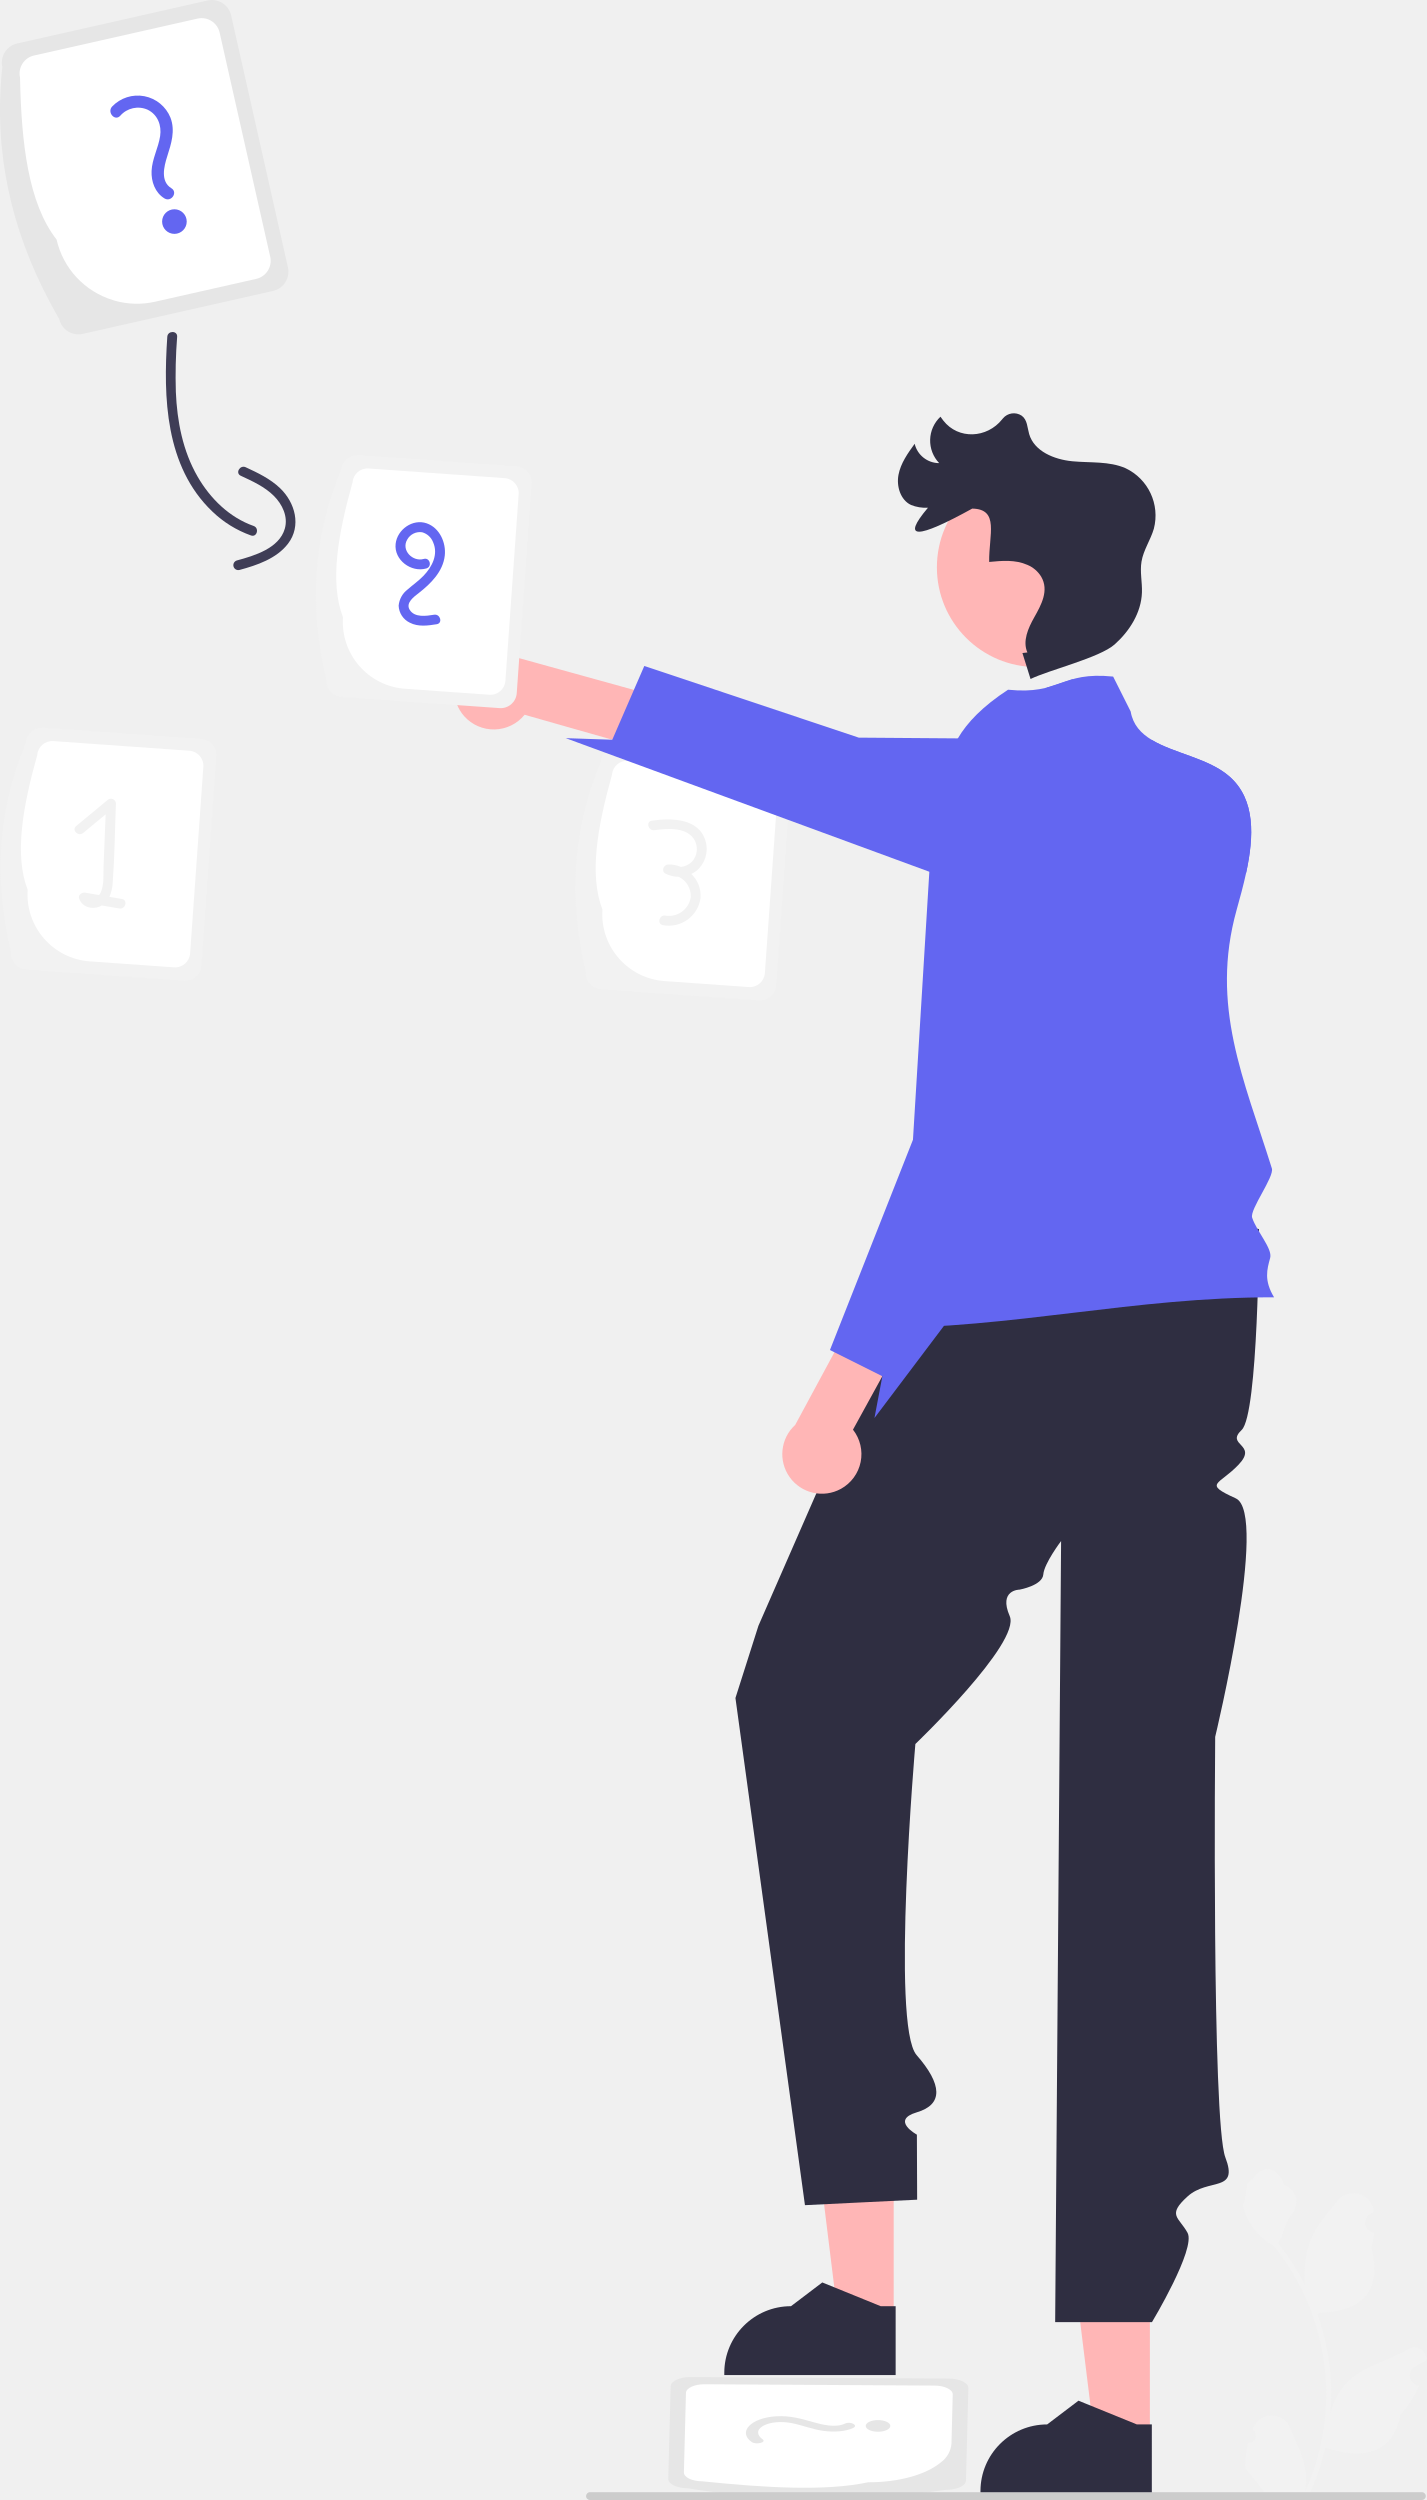
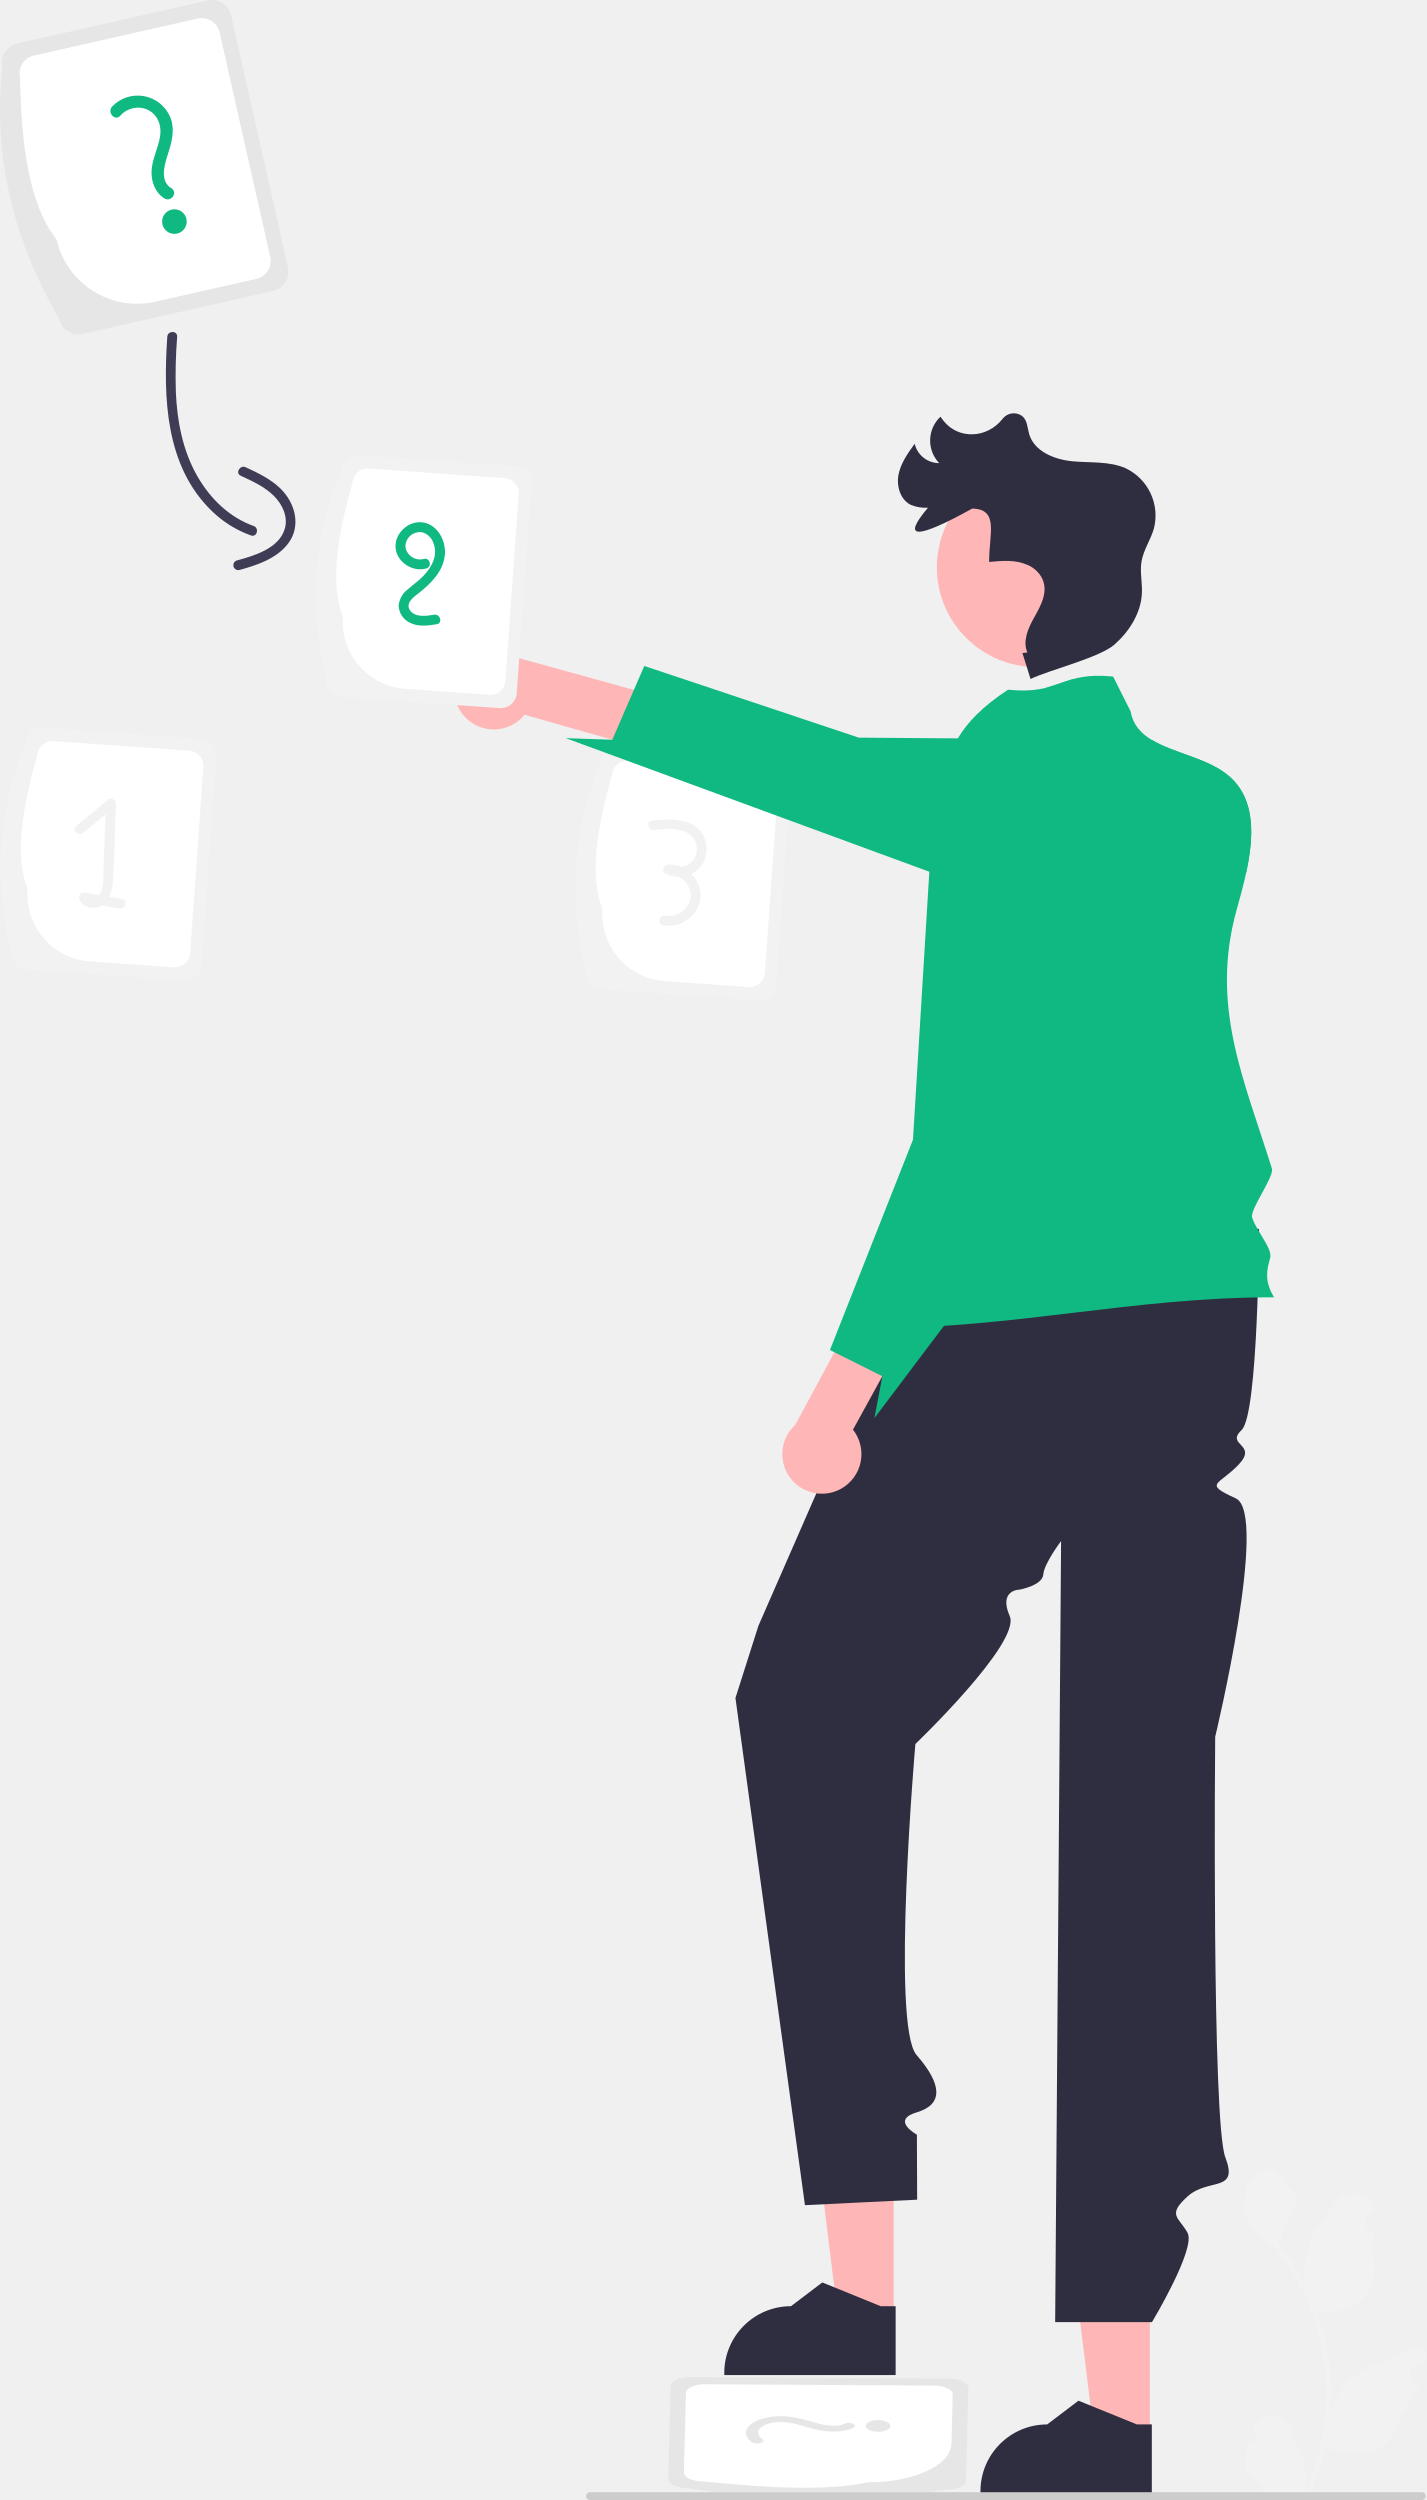
<svg xmlns="http://www.w3.org/2000/svg" data-name="Layer 1" viewBox="0 0 434.258 761.185">
  <path d="M470.538,150.812,457.498,92.943l-4.253-18.852a6.013,6.013,0,0,0-7.194-4.534l-6.424,1.453L388.111,82.633a6,6,0,0,0-4.534,7.177c-2.766,25.749,2.696,49.502,14.546,71.732.875,1.663,1.803,3.326,2.766,4.989a5.935,5.935,0,0,0,1.698,3.011,6.025,6.025,0,0,0,5.479,1.523l6.757-1.523,4.166-.945,47.016-10.608A6.004,6.004,0,0,0,470.538,150.812Z" transform="translate(-382.8712 -69.40728)" fill="#e6e6e6" />
  <path d="M465.147,147.591l-12.428-55.051-2.976-13.216a5.627,5.627,0,0,0-6.722-4.253l-3.956.893L393.222,86.309a5.627,5.627,0,0,0-4.253,6.722c.403,20.042,2.503,38.229,11.133,49.327a25.064,25.064,0,0,0,17.189,18.432c.105.035.193.07.298.105.07.018.158.053.228.07a24.88,24.88,0,0,0,12.236.315l30.842-6.967A5.627,5.627,0,0,0,465.147,147.591Z" transform="translate(-382.8712 -69.40728)" fill="#fff" />
-   <path d="M419.474,104.665a7.175,7.175,0,0,1,8.396-1.831c3.059,1.528,4.246,4.779,3.757,8.012-.546,3.611-2.432,6.899-2.604,10.596-.15,3.236,1.056,6.636,3.924,8.378,2.056,1.249,4.172-1.843,2.106-3.098-3.4-2.065-2.257-6.604-1.271-9.7,1.231-3.866,2.514-7.807.991-11.79A10.759,10.759,0,0,0,417.011,101.841c-1.622,1.749.821,4.595,2.463,2.824Z" transform="translate(-382.8712 -69.40728)" fill="#6366f1" />
-   <circle cx="53.105" cy="67.463" r="3.747" fill="#6366f1" />
+   <path d="M419.474,104.665a7.175,7.175,0,0,1,8.396-1.831c3.059,1.528,4.246,4.779,3.757,8.012-.546,3.611-2.432,6.899-2.604,10.596-.15,3.236,1.056,6.636,3.924,8.378,2.056,1.249,4.172-1.843,2.106-3.098-3.4-2.065-2.257-6.604-1.271-9.7,1.231-3.866,2.514-7.807.991-11.79A10.759,10.759,0,0,0,417.011,101.841c-1.622,1.749.821,4.595,2.463,2.824Z" transform="translate(-382.8712 -69.40728)" fill="#10b981" />
+   <circle cx="53.105" cy="67.463" r="3.747" fill="#10b981" />
  <path d="M671.786,793.624l-59.315-.354-19.324-.113c-3.321-.017-6.043,1.245-6.08,2.82l-.078,3.124-.651,25.047c-.05,1.565,2.608,2.864,5.928,2.882a251.579,251.579,0,0,0,73.149,1.186q2.731-.331,5.494-.727a11.216,11.216,0,0,0,3.323-.452c1.64-.506,2.724-1.373,2.753-2.36l.087-3.285.048-2.026.594-22.86C677.751,794.931,675.089,793.639,671.786,793.624Z" transform="translate(-382.8712 -69.40728)" fill="#e6e6e6" />
  <path d="M667.401,795.757l-56.432-.327-13.545-.082c-3.104-.018-5.659,1.161-5.697,2.633l-.05,1.923-.578,22.29c-.039,1.472,2.447,2.684,5.551,2.702,19.588,2.021,37.766,3.054,50.564.294,9.316.047,17.532-2.335,21.918-5.902.058-.045.113-.081.171-.126.033-.03.088-.067.121-.097a7.809,7.809,0,0,0,3.146-5.611l.382-14.997C672.991,796.987,670.505,795.775,667.401,795.757Z" transform="translate(-382.8712 -69.40728)" fill="#fff" />
  <path d="M615.047,812.103c-1.73-1.228-1.911-2.898.168-4.075,2.196-1.243,5.634-1.433,8.665-.852,3.386.649,6.146,1.882,9.702,2.368,3.113.425,6.7.243,9.06-.888,1.692-.811-.825-2.128-2.525-1.313-2.798,1.341-6.948.314-9.73-.481-3.474-.994-7.01-2.02-11.238-1.755-7.693.481-11.706,4.778-7.42,7.822,1.325.941,4.66.127,3.318-.826Z" transform="translate(-382.8712 -69.40728)" fill="#e6e6e6" />
  <ellipse cx="267.332" cy="738.628" rx="3.747" ry="1.777" fill="#e6e6e6" />
  <path d="M386.231,359.365c-5.154-21.646-4.294-42.966,4.531-63.854a4.892,4.892,0,0,1,5.221-4.529l48.224,3.422a4.892,4.892,0,0,1,4.529,5.221l-4.531,63.854a4.892,4.892,0,0,1-5.221,4.529l-48.224-3.422A4.892,4.892,0,0,1,386.231,359.365Z" transform="translate(-382.8712 -69.40728)" fill="#f2f2f2" />
  <path d="M391.299,340.341c-4.125-10.667-1.487-25.337,2.913-41.051a4.582,4.582,0,0,1,4.889-4.241l41.444,2.941a4.582,4.582,0,0,1,4.242,4.889l-4.032,56.821a4.582,4.582,0,0,1-4.889,4.241l-25.674-1.822A20.41,20.41,0,0,1,391.299,340.341Z" transform="translate(-382.8712 -69.40728)" fill="#fff" />
  <path d="M419.992,343.125q-1.899-.326-3.798-.653a12.752,12.752,0,0,0,.994-4.338c.599-7.992.66-16.06.979-24.068a1.519,1.519,0,0,0-2.561-1.061q-4.769,3.95-9.538,7.9c-1.488,1.233.644,3.345,2.121,2.121q3.423-2.835,6.846-5.67-.314,7.871-.628,15.741c-.1,2.518.206,5.576-.825,7.944a3.825,3.825,0,0,1-.547.887q-2.102-.361-4.205-.722c-1.008-.173-2.289.668-1.845,1.845.965,2.559,3.809,3.368,6.247,2.381a5.078,5.078,0,0,0,.622-.333l5.339.917C421.083,346.342,421.894,343.451,419.992,343.125Z" transform="translate(-382.8712 -69.40728)" fill="#f2f2f2" />
  <path d="M561.231,365.365c-5.154-21.646-4.294-42.966,4.531-63.854a4.892,4.892,0,0,1,5.221-4.529l48.224,3.422a4.892,4.892,0,0,1,4.529,5.221l-4.531,63.854a4.892,4.892,0,0,1-5.221,4.529l-48.224-3.422A4.892,4.892,0,0,1,561.231,365.365Z" transform="translate(-382.8712 -69.40728)" fill="#f2f2f2" />
  <path d="M566.299,346.341c-4.125-10.667-1.487-25.337,2.913-41.051a4.582,4.582,0,0,1,4.889-4.241l41.444,2.941a4.582,4.582,0,0,1,4.242,4.889l-4.032,56.821a4.582,4.582,0,0,1-4.889,4.241l-25.674-1.822A20.41,20.41,0,0,1,566.299,346.341Z" transform="translate(-382.8712 -69.40728)" fill="#fff" />
  <path d="M593.354,335.507a8.446,8.446,0,0,0,1.555-.943,8.607,8.607,0,0,0,2.815-8.952c-1.945-7.144-10.49-7.188-16.39-6.328-1.903.277-1.094,3.168.798,2.893,3.976-.579,10.218-1.048,12.355,3.295a5.705,5.705,0,0,1-.913,6.285,5.554,5.554,0,0,1-3.376,1.605,8.923,8.923,0,0,0-3.928-.733c-1.39.066-2.165,2.087-.757,2.795a9.012,9.012,0,0,0,4.01.945,6.5,6.5,0,0,1,3.667,6.198,6.723,6.723,0,0,1-7.692,5.633c-1.885-.379-2.692,2.512-.798,2.893a9.75,9.75,0,0,0,11.455-8.19A9.111,9.111,0,0,0,593.354,335.507Z" transform="translate(-382.8712 -69.40728)" fill="#f2f2f2" />
  <polygon points="272.105 705.445 255.138 705.444 247.067 640 272.108 640.002 272.105 705.445" fill="#ffb6b6" />
  <path d="M655.573,792.552l-52.175-.002v-.66a20.309,20.309,0,0,1,20.308-20.308h.001l9.53-7.23,17.782,7.231,4.555 0Z" transform="translate(-382.8712 -69.40728)" fill="#2f2e41" />
  <polygon points="350.105 741.445 333.138 741.444 325.067 676 350.108 676.002 350.105 741.445" fill="#ffb6b6" />
  <path d="M733.573,828.552l-52.175-.002v-.66a20.309,20.309,0,0,1,20.308-20.308h.001l9.53-7.23,17.782,7.231,4.555 0Z" transform="translate(-382.8712 -69.40728)" fill="#2f2e41" />
  <path d="M524.227,287.49a12.068,12.068,0,0,0,18.373-.454l57.852,16.467,8.489-14.882-68.854-19.056a12.051,12.051,0,0,0-15.86,17.925Z" transform="translate(-382.8712 -69.40728)" fill="#ffb6b6" />
  <path d="M674.667,425.226,613.795,564.407l-7,22L627.958,740.823l34.16-1.667-.077-19.802s-8.129-4.409-.026-6.803,7.762-8.473-.068-17.434-.367-94.71-.367-94.71,32.237-30.87,28.726-38.935,3.008-8.065,3.008-8.065,6.95-1.243,7.216-4.621,5.416-10.171,5.416-10.171l-1.805,237.823h29.474s13.475-22.392,10.827-27.211-6.352-5.291,0-11.055,15.674-1.047,11.513-11.906-3.092-128.034-3.092-128.034,16.396-67.997,6.266-72.614-5.094-3.965.888-10.291-4.163-5.748.909-10.537,5.277-61.152,5.277-61.152Z" transform="translate(-382.8712 -69.40728)" fill="#2f2e41" />
-   <path d="M770.795,464.407c-42.67-.1-79.28,9.49-121.95,9.39,2.78-19.24,12.495-49.396,15.274-68.641,3.908-27.067.878-43.223,4.776-70.289.39-2.65.77-5.29,1.15-7.94,1.54-10.7-2.15-21.4,4.47-32.7,2.82-4.82,7.51-9.74,15.28-14.82,16.14,1.64,15.86-5.64,32-4l5.34,10.64c.68,4.04,3.13,6.67,6.45,8.66,6.83,4.13,17.35,5.57,23.67,11.16,7.94,7.02,7.41,18.25,5.05,29.21-.84,3.9-1.91,7.76-2.92,11.39-8.129,29.247,2.262,51.559,10.734,78.689.803,2.573-6.806,12.521-6,15,1.367,4.2,6.262,9.426,5.483,12.264C768.637,455.935,767.675,459.241,770.795,464.407Z" transform="translate(-382.8712 -69.40728)" fill="#6366f1" />
-   <path d="M762.305,335.077l-93.41-.21-3-.01-110.776-40.701,14.176.481,6.58-15.17,3.17-7.29,65.29,21.82,30.18.23,56.9.42c.73.01,1.45.03,2.17.06,6.83,4.13,17.35,5.57,23.67,11.16C765.195,312.887,764.665,324.117,762.305,335.077Z" transform="translate(-382.8712 -69.40728)" fill="#6366f1" />
+   <path d="M770.795,464.407c-42.67-.1-79.28,9.49-121.95,9.39,2.78-19.24,12.495-49.396,15.274-68.641,3.908-27.067.878-43.223,4.776-70.289.39-2.65.77-5.29,1.15-7.94,1.54-10.7-2.15-21.4,4.47-32.7,2.82-4.82,7.51-9.74,15.28-14.82,16.14,1.64,15.86-5.64,32-4l5.34,10.64c.68,4.04,3.13,6.67,6.45,8.66,6.83,4.13,17.35,5.57,23.67,11.16,7.94,7.02,7.41,18.25,5.05,29.21-.84,3.9-1.91,7.76-2.92,11.39-8.129,29.247,2.262,51.559,10.734,78.689.803,2.573-6.806,12.521-6,15,1.367,4.2,6.262,9.426,5.483,12.264C768.637,455.935,767.675,459.241,770.795,464.407Z" transform="translate(-382.8712 -69.40728)" fill="#10b981" />
+   <path d="M762.305,335.077l-93.41-.21-3-.01-110.776-40.701,14.176.481,6.58-15.17,3.17-7.29,65.29,21.82,30.18.23,56.9.42c.73.01,1.45.03,2.17.06,6.83,4.13,17.35,5.57,23.67,11.16C765.195,312.887,764.665,324.117,762.305,335.077Z" transform="translate(-382.8712 -69.40728)" fill="#10b981" />
  <circle cx="315.616" cy="172.742" r="30.355" fill="#ffb6b6" />
  <path d="M694.173,268.241l2.473,7.906c5.483-2.707,21.039-6.462,25.604-10.53s8.096-9.68,8.312-15.791c.112-3.156-.653-6.339-.128-9.453.593-3.519,2.764-6.569,3.758-9.996a15.945,15.945,0,0,0-8.602-18.405c-5.032-2.211-10.786-1.591-16.256-2.125s-11.572-3.009-13.112-8.285c-.576-1.973-.51-4.299-2.272-5.59a4.312,4.312,0,0,0-5.71.826q-.122.138-.234.279c-4.63,5.809-13.357,6.24-17.924.381q-.448-.574-.861-1.175a9.948,9.948,0,0,0-.394,14.133,7.672,7.672,0,0,1-7.465-5.887c-2.095,2.893-4.245,5.911-4.918,9.419s.577,7.657,3.794,9.21a12.327,12.327,0,0,0,5.168.846c-8.299,9.817-3.32,9.534,13.487.256,8.338.158,5.045,7.906,5.153,16.245v0c3.924-.377,7.965-.746,11.676.907a8.961,8.961,0,0,1,4.165,3.579c2.452,4.212.019,8.59-2.137,12.422-1.843,3.275-3.591,7.219-2.061,10.652" transform="translate(-382.8712 -69.40728)" fill="#2f2e41" />
  <path d="M638.926,522.715a12.068,12.068,0,0,0,3.656-18.012L671.54,451.983l-12.613-11.595-33.937,62.868a12.051,12.051,0,0,0,13.935,19.459Z" transform="translate(-382.8712 -69.40728)" fill="#ffb6b6" />
-   <path d="M709.555,276.177l-6.75,120.92-32.52,75.99-21.166,28.069,2.406-12.719-14.59-7.3-1.37-.68,19.42-49.19,5.86-14.84,2.73-44.67,2.58-42.24a52.634,52.634,0,0,1,19.34-37.63l16.2-13.16Z" transform="translate(-382.8712 -69.40728)" fill="#6366f1" />
+   <path d="M709.555,276.177l-6.75,120.92-32.52,75.99-21.166,28.069,2.406-12.719-14.59-7.3-1.37-.68,19.42-49.19,5.86-14.84,2.73-44.67,2.58-42.24a52.634,52.634,0,0,1,19.34-37.63l16.2-13.16Z" transform="translate(-382.8712 -69.40728)" fill="#10b981" />
  <path d="M482.231,276.365c-5.154-21.646-4.294-42.966,4.531-63.854a4.892,4.892,0,0,1,5.221-4.529l48.224,3.422a4.892,4.892,0,0,1,4.529,5.221l-4.531,63.854a4.892,4.892,0,0,1-5.221,4.529l-48.224-3.422A4.892,4.892,0,0,1,482.231,276.365Z" transform="translate(-382.8712 -69.40728)" fill="#f2f2f2" />
  <path d="M487.299,257.341c-4.125-10.667-1.487-25.337,2.913-41.051a4.582,4.582,0,0,1,4.889-4.241l41.444,2.941a4.582,4.582,0,0,1,4.242,4.889l-4.032,56.821a4.582,4.582,0,0,1-4.889,4.241l-25.674-1.822A20.41,20.41,0,0,1,487.299,257.341Z" transform="translate(-382.8712 -69.40728)" fill="#fff" />
-   <path d="M512.785,228.747c-4.248-1.474-8.973,1.885-9.455,6.242-.546,4.937,4.764,8.835,9.362,7.493,1.85-.54,1.063-3.436-.797-2.893-3.37.984-6.965-2.655-5.028-5.909a4.431,4.431,0,0,1,4.527-2.215,5.018,5.018,0,0,1,3.344,3.035c1.654,3.726-.312,7.51-2.916,10.218-1.485,1.545-3.228,2.745-4.829,4.153a6.983,6.983,0,0,0-2.746,4.954,5.997,5.997,0,0,0,3.412,5.182c2.558,1.315,5.467.897,8.188.459,1.901-.306,1.094-3.197-.798-2.893-2.38.383-5.943.963-7.451-1.518-1.291-2.125,1.369-3.991,2.819-5.121,3.643-2.841,7.328-6.51,7.875-11.34C518.74,234.637,516.729,230.115,512.785,228.747Z" transform="translate(-382.8712 -69.40728)" fill="#6366f1" />
+   <path d="M512.785,228.747c-4.248-1.474-8.973,1.885-9.455,6.242-.546,4.937,4.764,8.835,9.362,7.493,1.85-.54,1.063-3.436-.797-2.893-3.37.984-6.965-2.655-5.028-5.909a4.431,4.431,0,0,1,4.527-2.215,5.018,5.018,0,0,1,3.344,3.035c1.654,3.726-.312,7.51-2.916,10.218-1.485,1.545-3.228,2.745-4.829,4.153a6.983,6.983,0,0,0-2.746,4.954,5.997,5.997,0,0,0,3.412,5.182c2.558,1.315,5.467.897,8.188.459,1.901-.306,1.094-3.197-.798-2.893-2.38.383-5.943.963-7.451-1.518-1.291-2.125,1.369-3.991,2.819-5.121,3.643-2.841,7.328-6.51,7.875-11.34C518.74,234.637,516.729,230.115,512.785,228.747Z" transform="translate(-382.8712 -69.40728)" fill="#10b981" />
  <path d="M762.87,813.26a2.269,2.269,0,0,0,1.645-3.933l-.155-.618q.031-.074.062-.148a6.094,6.094,0,0,1,11.241.042c1.839,4.428,4.179,8.864,4.756,13.546a18.029,18.029,0,0,1-.316,6.2,72.281,72.281,0,0,0,6.575-30.021,69.764,69.764,0,0,0-.433-7.783q-.358-3.178-.995-6.31a73.119,73.119,0,0,0-14.5-30.99,19.459,19.459,0,0,1-8.093-8.397,14.843,14.843,0,0,1-1.35-4.056c.394.052,1.486-5.949,1.188-6.317.549-.833,1.532-1.247,2.131-2.06,2.982-4.043,7.091-3.337,9.236,2.157,4.582,2.313,4.627,6.148,1.815,9.837-1.789,2.347-2.035,5.522-3.604,8.035.162.207.329.407.491.614a73.591,73.591,0,0,1,7.681,12.169,30.593,30.593,0,0,1,1.826-14.21c1.748-4.217,5.025-7.769,7.91-11.415a6.279,6.279,0,0,1,11.184,3.083q.009.081.017.161-.643.363-1.259.77a3.078,3.078,0,0,0,1.241,5.602l.063.01a30.628,30.628,0,0,1-.807,4.579c3.702,14.316-4.29,19.53-15.701,19.764-.252.129-.497.258-.749.381a75.114,75.114,0,0,1,4.043,19.028,71.243,71.243,0,0,1-.052,11.503l.019-.136a18.826,18.826,0,0,1,6.427-10.87c4.946-4.063,11.933-5.559,17.268-8.824a3.533,3.533,0,0,1,5.411,3.437l-.022.143a20.675,20.675,0,0,0-2.319,1.117q-.643.363-1.259.77a3.078,3.078,0,0,0,1.241,5.602l.063.01c.045.006.084.013.129.019a30.655,30.655,0,0,1-5.639,8.829c-2.315,12.497-12.256,13.683-22.89,10.044h-.006a75.092,75.092,0,0,1-5.044,14.726H763.321c-.065-.2-.123-.407-.181-.607a20.475,20.475,0,0,0,4.986-.297c-1.337-1.641-2.674-3.294-4.011-4.935a1.119,1.119,0,0,1-.084-.097c-.678-.84-1.363-1.673-2.041-2.512l-0-.001a29.99,29.99,0,0,1,.879-7.64Z" transform="translate(-382.8712 -69.40728)" fill="#f2f2f2" />
  <path d="M561.319,829.403a1.186,1.186,0,0,0,1.19,1.19h253.29a1.19,1.19,0,1,0,0-2.38h-253.29A1.187,1.187,0,0,0,561.319,829.403Z" transform="translate(-382.8712 -69.40728)" fill="#ccc" />
  <path d="M433.807,171.94c-1.251,18.493-.65,39.482,13.705,53.201a32.861,32.861,0,0,0,11.783,7.302c1.824.643,2.609-2.254.798-2.893-7.375-2.6-13.176-8.312-17.042-14.992-4.532-7.83-6.261-16.863-6.639-25.816a153.141,153.141,0,0,1,.396-16.803c.13-1.927-2.87-1.919-3,0Z" transform="translate(-382.8712 -69.40728)" fill="#3f3d56" />
  <path d="M456.169,214.26c3.558,1.653,7.288,3.335,10.103,6.146,2.568,2.564,4.361,6.304,3.32,9.959-1.707,5.996-9.308,8.257-14.608,9.687a1.501,1.501,0,0,0,.798,2.893c5.331-1.438,11.309-3.447,14.792-8.011,4.121-5.401,2.165-12.52-2.465-16.925-2.982-2.838-6.734-4.623-10.426-6.338-1.74-.808-3.265,1.777-1.514,2.59Z" transform="translate(-382.8712 -69.40728)" fill="#3f3d56" />
</svg>
